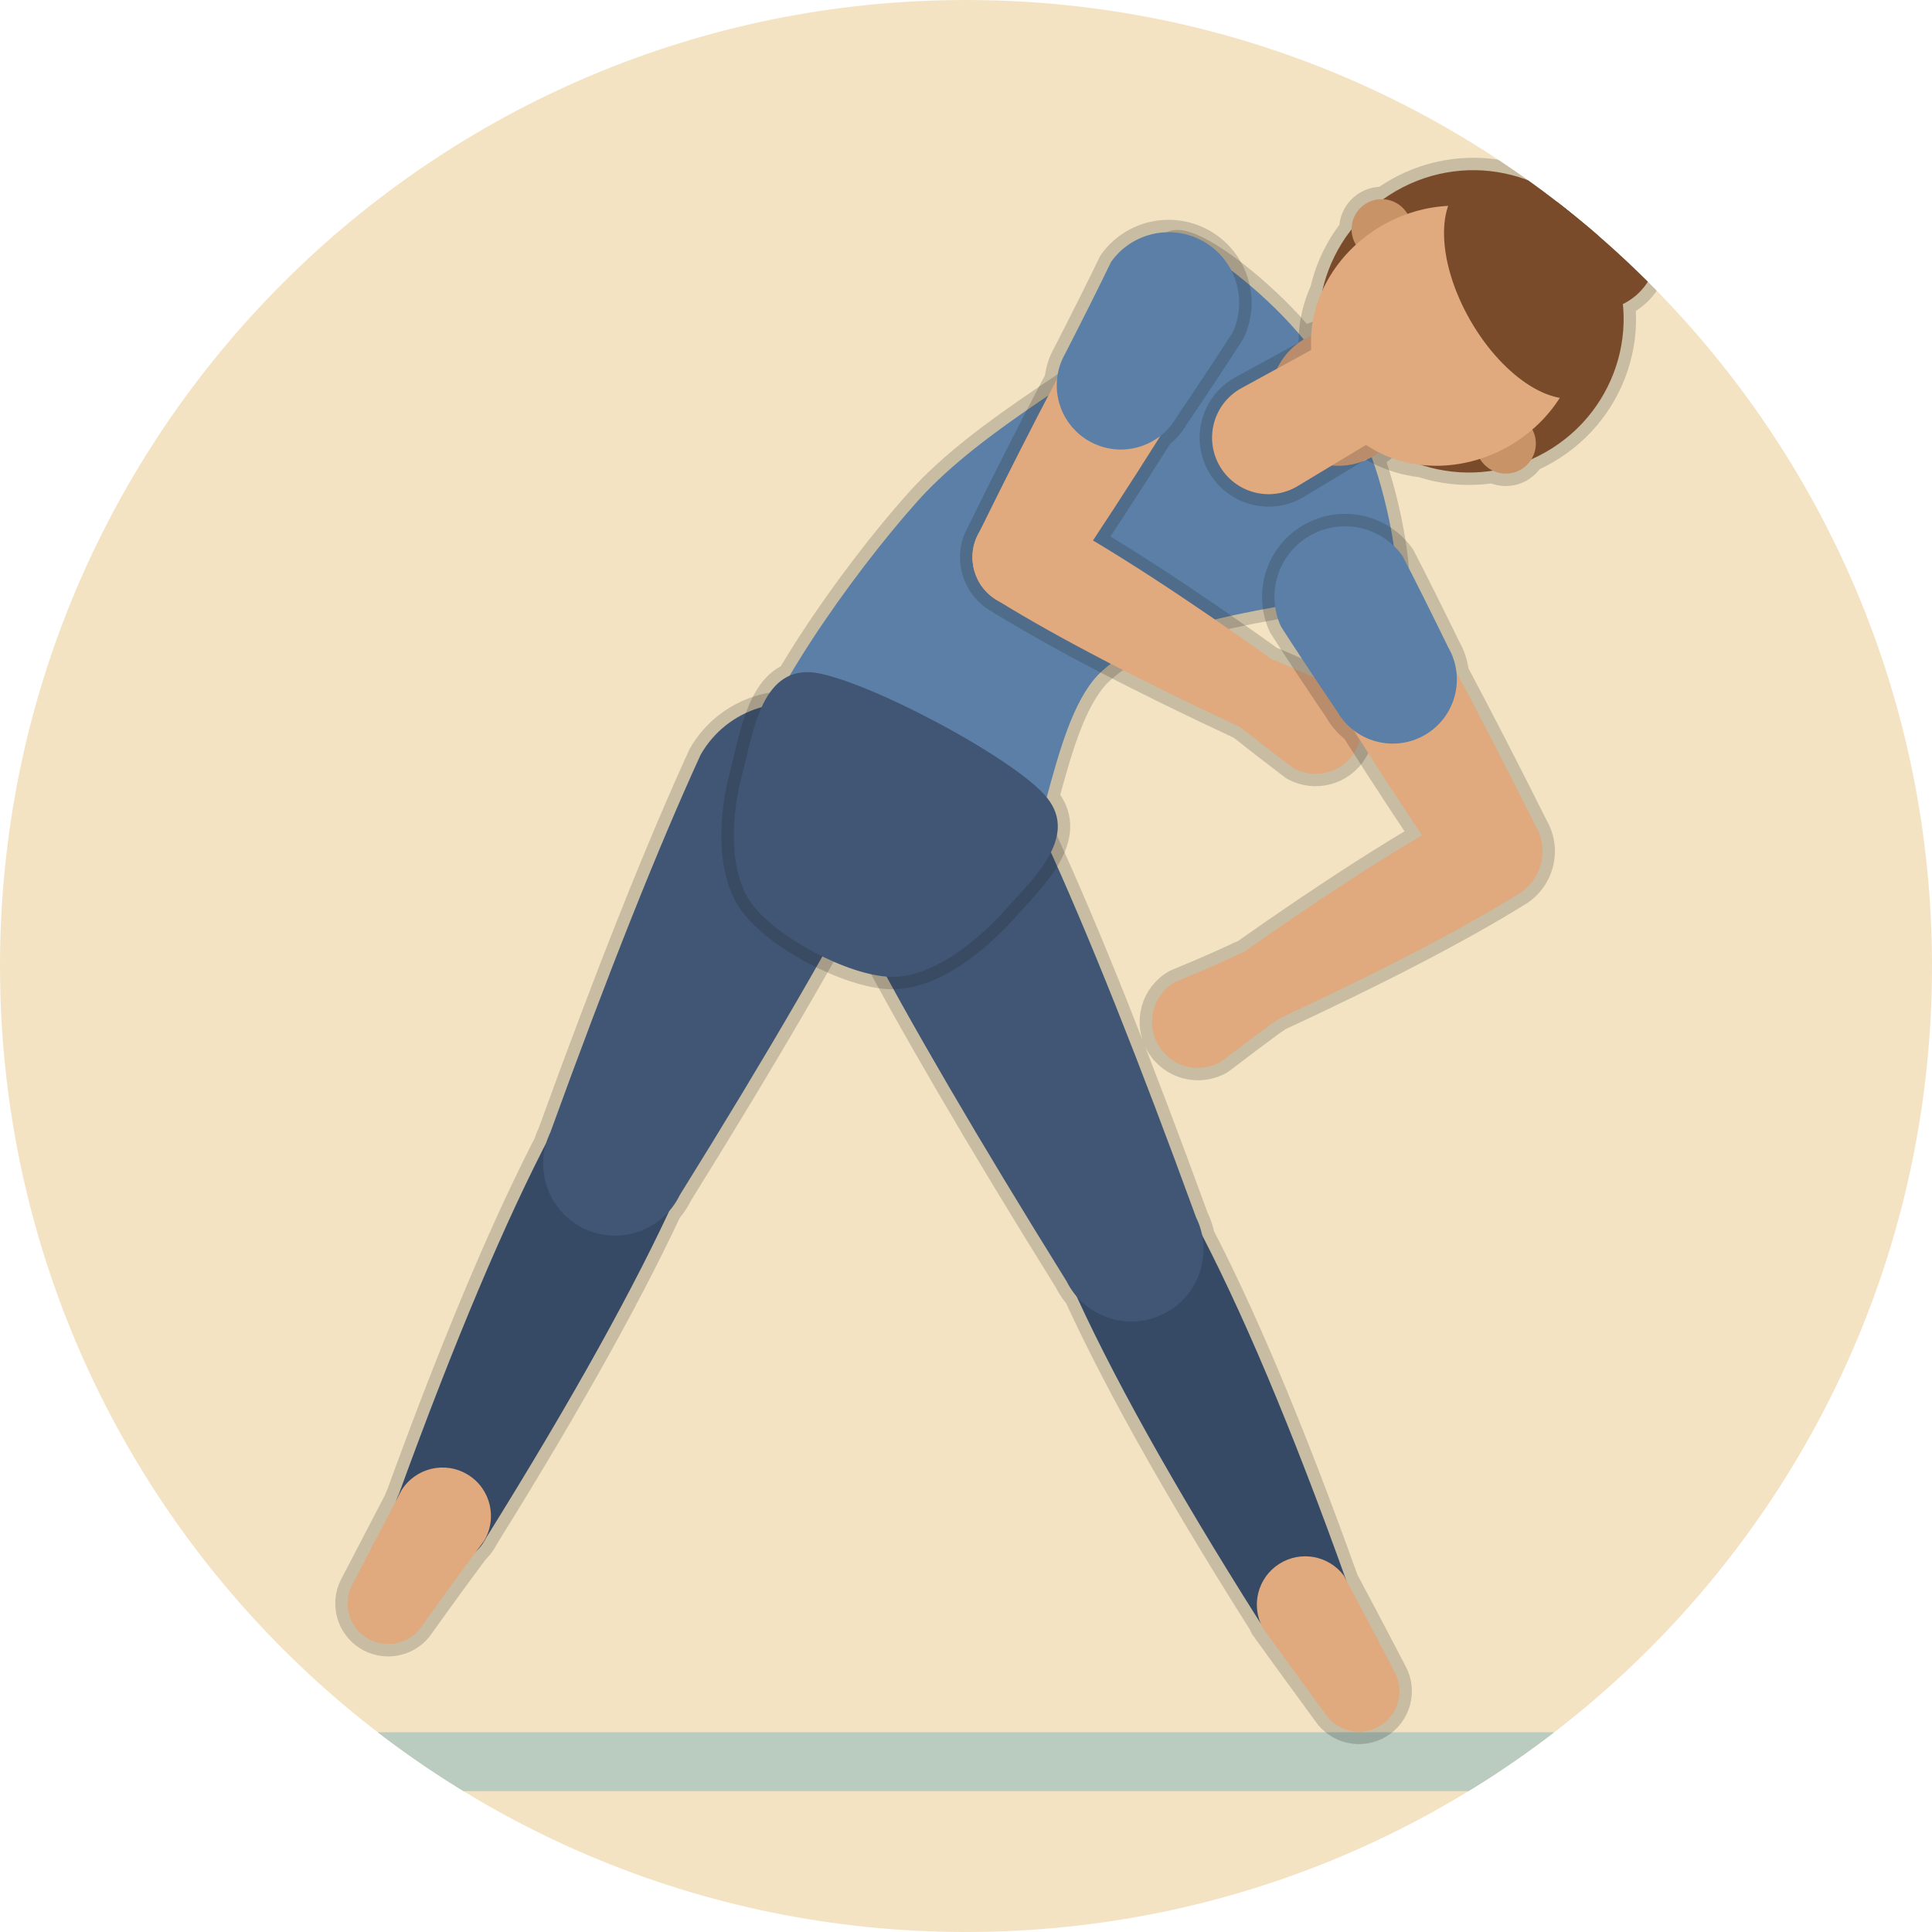
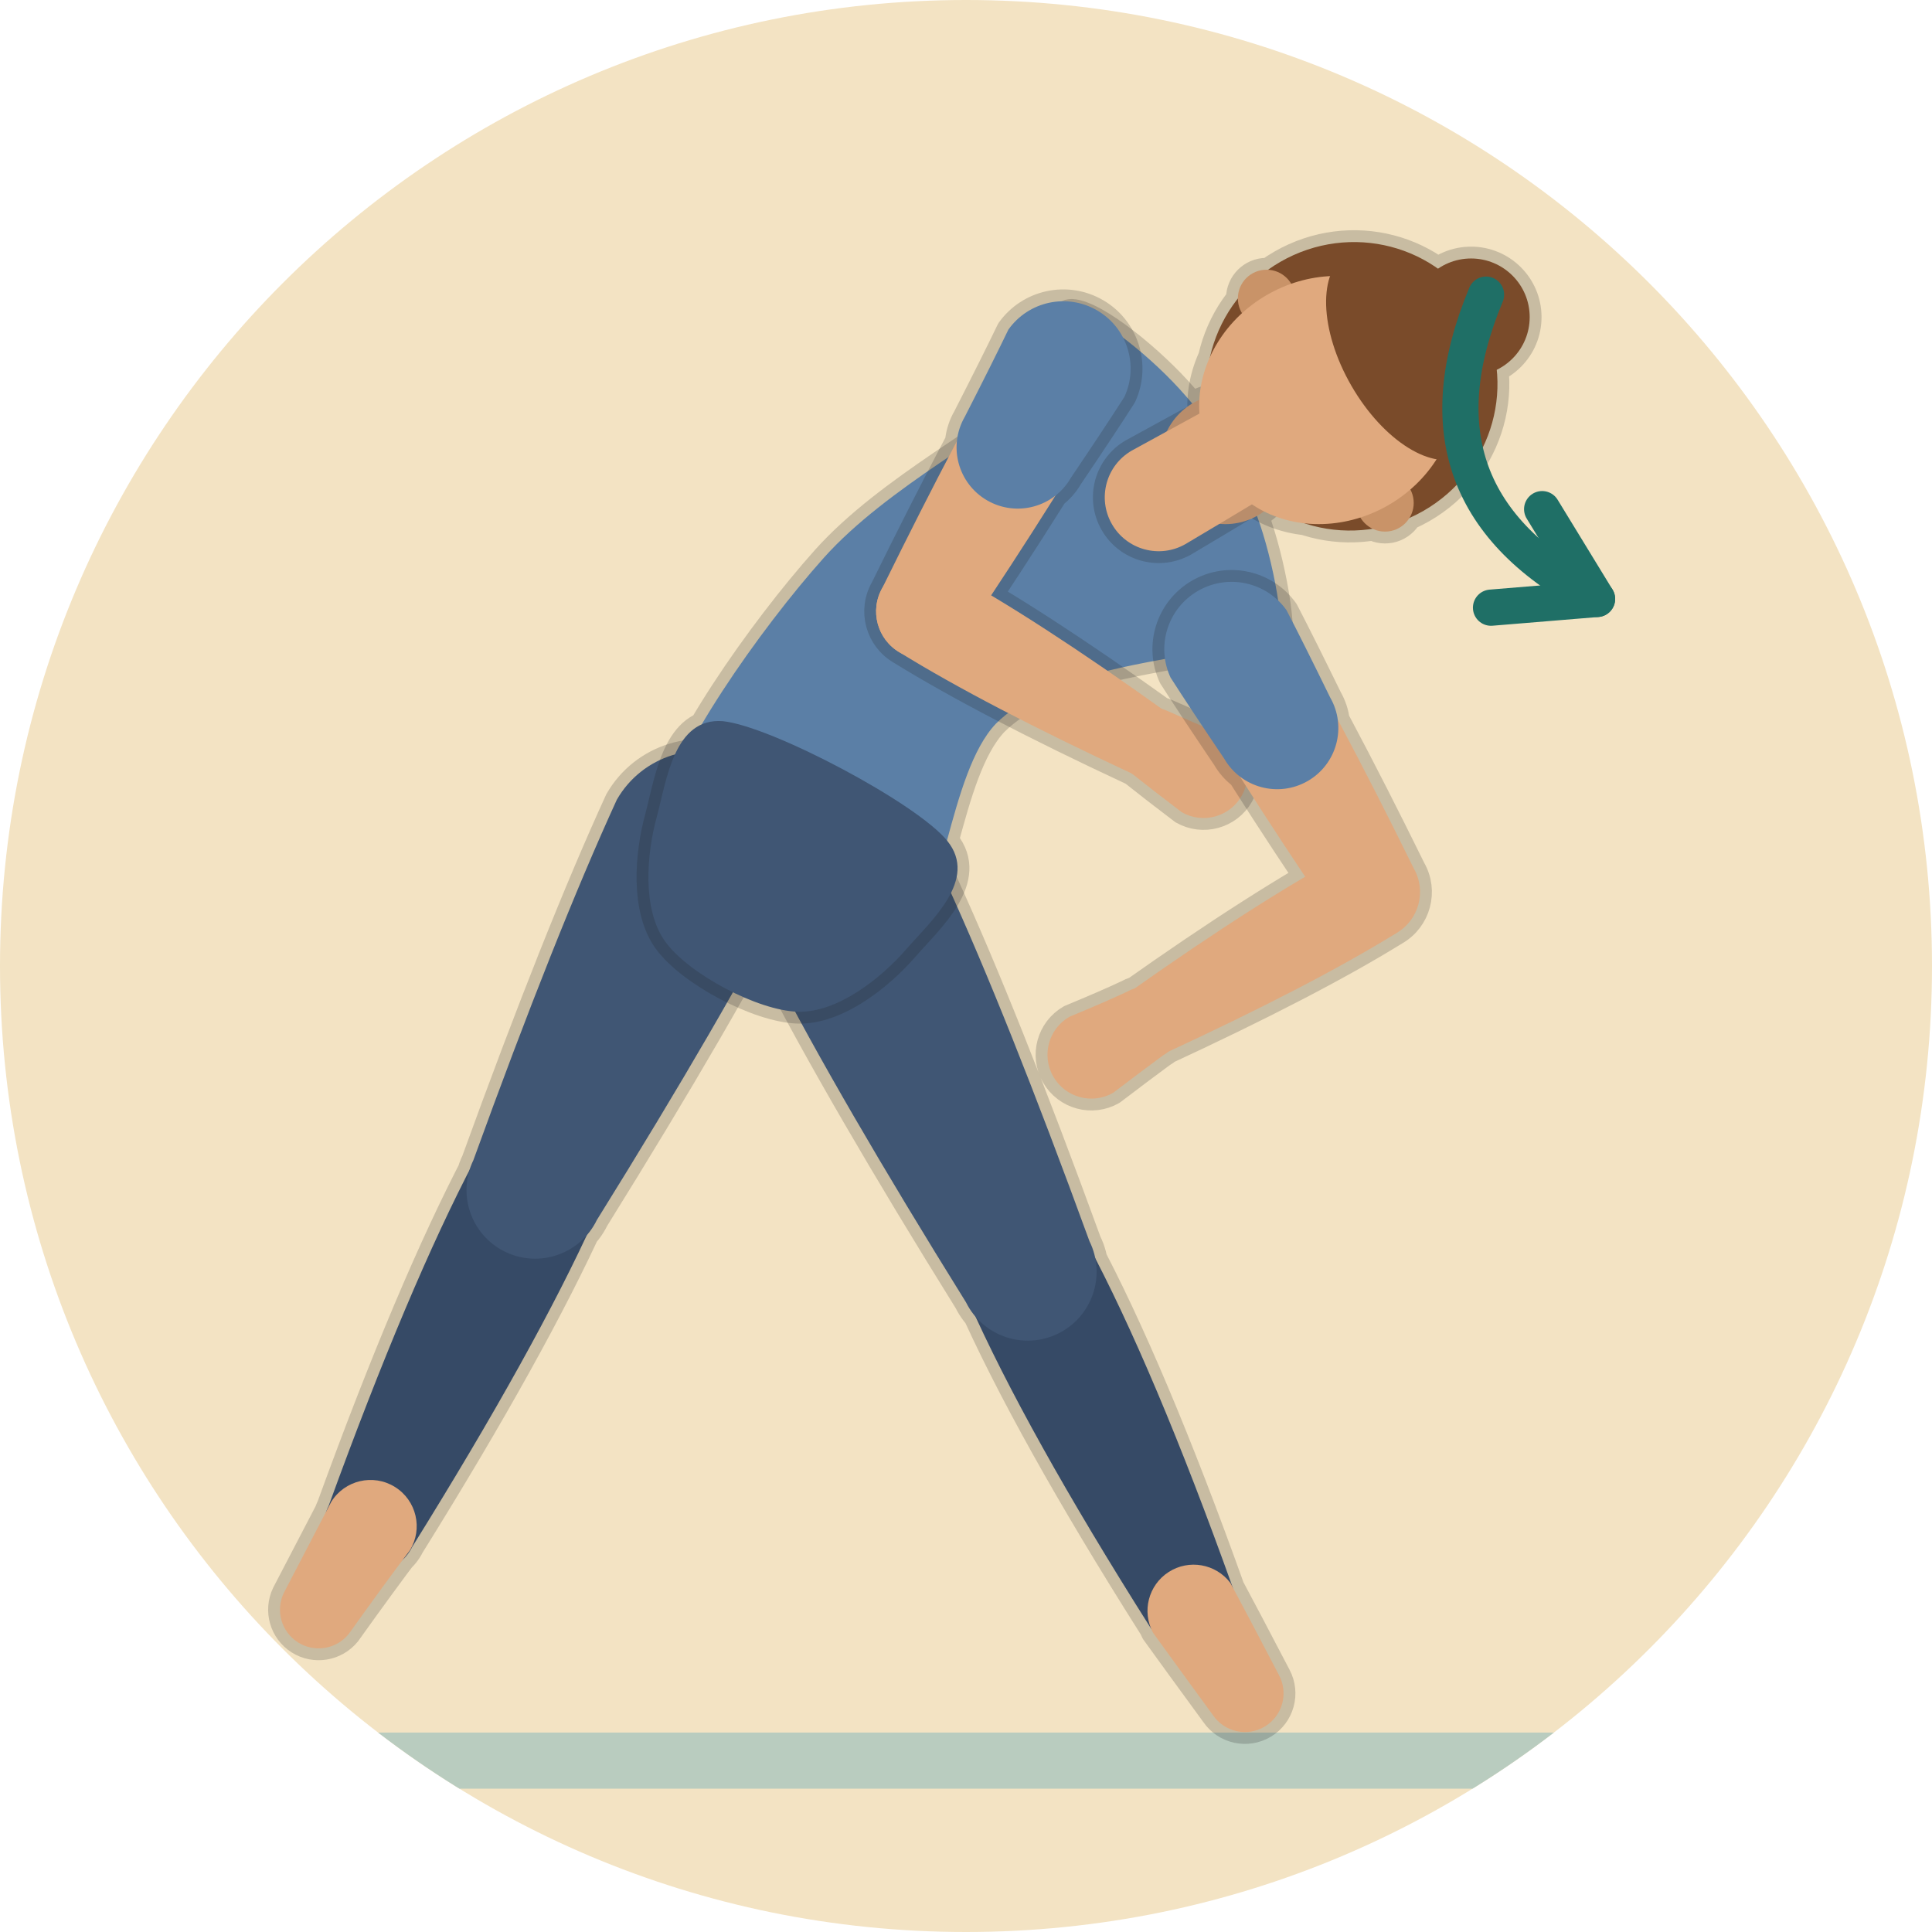
<svg xmlns="http://www.w3.org/2000/svg" viewBox="0 0 200 200" width="400" height="400" role="img" aria-label="Figure facing forward in a wide stance with hands on hips and the torso leaning over to one side.">
  <circle cx="100" cy="100" r="100" fill="#F3E3C3" />
  <clipPath id="czsphyd">
    <circle cx="100" cy="100" r="100" />
  </clipPath>
  <g clip-path="url(#czsphyd)">
-     <g transform="translate(100.0 180.0) scale(1.353)">
-       <rect x="-57.915" y="-0.5" width="115.829" height="4.5" rx="2.2" fill="#B9CCBF" />
+     <g transform="translate(100.0 180.0) scale(1.291)">
+       <rect x="-65.611" y="-0.5" width="131.222" height="4.5" rx="2.2" fill="#B9CCBF" />
      <g>
-         <path d="M-31.7 -46.4Q-37.0 -36.3 -43.4 -18.7A3.7 3.7 0 0 0 -36.7 -15.4Q-26.8 -31.3 -22.1 -41.7A5.3 5.3 0 0 0 -31.7 -46.4ZM-20.3 -75.3Q-25.2 -64.6 -31.8 -46.4A5.5 5.5 0 0 0 -21.9 -41.6Q-11.7 -58.0 -6.3 -68.5A7.8 7.8 0 0 0 -20.3 -75.3ZM-43.2 -19.0Q-44.6 -16.3 -47.0 -11.7A3.1 3.1 0 0 0 -41.8 -8.4Q-38.8 -12.6 -36.9 -15.1A3.7 3.7 0 0 0 -43.2 -19.0Z" fill="#1E1F1D" stroke="#1E1F1D" stroke-width="1.9" stroke-linejoin="round" opacity="0.2" />
-         <path d="M-31.7 -46.4Q-37.0 -36.3 -43.4 -18.7A3.7 3.7 0 0 0 -36.7 -15.4Q-26.8 -31.3 -22.1 -41.7A5.3 5.3 0 0 0 -31.7 -46.4Z" fill="#364A66" />
-         <path d="M-20.3 -75.3Q-25.2 -64.6 -31.8 -46.4A5.5 5.5 0 0 0 -21.9 -41.6Q-11.7 -58.0 -6.3 -68.5A7.8 7.8 0 0 0 -20.3 -75.3Z" fill="#405674" />
-         <path d="M-43.2 -19.0Q-44.6 -16.3 -47.0 -11.7A3.1 3.1 0 0 0 -41.8 -8.4Q-38.8 -12.6 -36.9 -15.1A3.7 3.7 0 0 0 -43.2 -19.0Z" fill="#E0A97E" />
+         <path d="M-39.4 -46.4Q-44.7 -36.3 -51.1 -18.7A3.7 3.7 0 0 0 -44.4 -15.4Q-34.5 -31.3 -29.8 -41.7A5.3 5.3 0 0 0 -39.4 -46.4ZM-28.0 -75.3Q-32.9 -64.6 -39.5 -46.4A5.5 5.5 0 0 0 -29.6 -41.6Q-19.4 -58.0 -14.0 -68.5A7.8 7.8 0 0 0 -28.0 -75.3ZM-50.9 -19.0Q-52.3 -16.3 -54.7 -11.7A3.1 3.1 0 0 0 -49.5 -8.4Q-46.5 -12.6 -44.6 -15.1A3.7 3.7 0 0 0 -50.9 -19.0Z" fill="#1E1F1D" stroke="#1E1F1D" stroke-width="1.9" stroke-linejoin="round" opacity="0.2" />
+         <path d="M-39.4 -46.4Q-44.7 -36.3 -51.1 -18.7A3.7 3.7 0 0 0 -44.4 -15.4Q-34.5 -31.3 -29.8 -41.7A5.3 5.3 0 0 0 -39.4 -46.4Z" fill="#364A66" />
+         <path d="M-28.0 -75.3Q-32.9 -64.6 -39.5 -46.4A5.5 5.5 0 0 0 -29.6 -41.6Q-19.4 -58.0 -14.0 -68.5A7.8 7.8 0 0 0 -28.0 -75.3Z" fill="#405674" />
+         <path d="M-50.9 -19.0Q-52.3 -16.3 -54.7 -11.7A3.1 3.1 0 0 0 -49.5 -8.4Q-46.5 -12.6 -44.6 -15.1A3.7 3.7 0 0 0 -50.9 -19.0Z" fill="#E0A97E" />
      </g>
      <g>
-         <path d="M7.9 -35.1Q12.5 -24.7 22.5 -8.9A3.7 3.7 0 0 0 29.1 -12.1Q22.8 -29.7 17.4 -39.8A5.3 5.3 0 0 0 7.9 -35.1ZM-8.0 -61.9Q-2.5 -51.4 7.7 -35.0A5.5 5.5 0 0 0 17.6 -39.9Q11.0 -58.0 6.1 -68.7A7.8 7.8 0 0 0 -8.0 -61.9ZM22.7 -8.5Q24.5 -6.0 27.5 -1.9A3.1 3.1 0 0 0 32.8 -5.1Q30.4 -9.7 28.9 -12.5A3.7 3.7 0 0 0 22.7 -8.5Z" fill="#1E1F1D" stroke="#1E1F1D" stroke-width="1.9" stroke-linejoin="round" opacity="0.2" />
-         <path d="M7.9 -35.1Q12.5 -24.7 22.5 -8.9A3.7 3.7 0 0 0 29.1 -12.1Q22.8 -29.7 17.4 -39.8A5.3 5.3 0 0 0 7.9 -35.1Z" fill="#364A66" />
-         <path d="M-8.0 -61.9Q-2.5 -51.4 7.7 -35.0A5.5 5.5 0 0 0 17.6 -39.9Q11.0 -58.0 6.1 -68.7A7.8 7.8 0 0 0 -8.0 -61.9Z" fill="#405674" />
-         <path d="M22.7 -8.5Q24.5 -6.0 27.5 -1.9A3.1 3.1 0 0 0 32.8 -5.1Q30.4 -9.7 28.9 -12.5A3.7 3.7 0 0 0 22.7 -8.5Z" fill="#E0A97E" />
+         <path d="M0.2 -35.1Q4.8 -24.7 14.8 -8.9A3.7 3.7 0 0 0 21.4 -12.1Q15.1 -29.7 9.7 -39.8A5.3 5.3 0 0 0 0.2 -35.1ZM-15.6 -61.9Q-10.2 -51.4 0.0 -35.0A5.5 5.5 0 0 0 9.9 -39.9Q3.3 -58.0 -1.6 -68.7A7.8 7.8 0 0 0 -15.6 -61.9ZM15.0 -8.5Q16.8 -6.0 19.8 -1.9A3.1 3.1 0 0 0 25.1 -5.1Q22.7 -9.7 21.2 -12.5A3.7 3.7 0 0 0 15.0 -8.5Z" fill="#1E1F1D" stroke="#1E1F1D" stroke-width="1.9" stroke-linejoin="round" opacity="0.2" />
+         <path d="M0.2 -35.1Q4.8 -24.7 14.8 -8.9A3.7 3.7 0 0 0 21.4 -12.1Q15.1 -29.7 9.7 -39.8A5.3 5.3 0 0 0 0.2 -35.1Z" fill="#364A66" />
+         <path d="M-15.6 -61.9Q-10.2 -51.4 0.0 -35.0A5.5 5.5 0 0 0 9.9 -39.9Q3.3 -58.0 -1.6 -68.7A7.8 7.8 0 0 0 -15.6 -61.9Z" fill="#405674" />
+         <path d="M15.0 -8.5Q16.8 -6.0 19.8 -1.9A3.1 3.1 0 0 0 25.1 -5.1Q22.7 -9.7 21.2 -12.5A3.7 3.7 0 0 0 15.0 -8.5Z" fill="#E0A97E" />
      </g>
      <g>
-         <path d="M-16.8 -73.8C-15.9 -78.9 -8.8 -89.0 -3.7 -94.7C1.4 -100.4 10.2 -104.8 13.6 -108.1C16.9 -111.4 14.3 -114.5 16.2 -114.5C18.2 -114.4 22.8 -110.6 25.3 -107.7C27.8 -104.9 30.1 -100.9 31.3 -97.3C32.5 -93.7 33.6 -87.8 32.6 -86.1C31.7 -84.4 29.5 -87.8 25.8 -87.0C22.0 -86.2 14.0 -85.3 10.1 -81.4C6.3 -77.4 5.9 -66.3 2.6 -63.4C-0.7 -60.6 -6.2 -62.5 -9.5 -64.2C-12.7 -65.9 -17.8 -68.7 -16.8 -73.8ZM-17.1 -73.9C-16.3 -76.9 -15.7 -81.9 -11.8 -81.6C-7.9 -81.2 3.8 -75.0 6.2 -72.0C8.7 -68.9 4.9 -65.6 2.9 -63.3C0.8 -61.0 -2.6 -58.2 -5.8 -58.3C-9.0 -58.4 -14.5 -61.3 -16.4 -63.9C-18.3 -66.5 -17.9 -71.0 -17.1 -73.9ZM28.5 -97.4A5.2 5.2 0.0 1 0 28.5 -107.8A5.2 5.2 0.0 1 0 28.5 -97.4Z" fill="#1E1F1D" stroke="#1E1F1D" stroke-width="1.9" stroke-linejoin="round" opacity="0.2" />
-         <path d="M-16.8 -73.8C-15.9 -78.9 -8.8 -89.0 -3.7 -94.7C1.4 -100.4 10.2 -104.8 13.6 -108.1C16.9 -111.4 14.3 -114.5 16.2 -114.5C18.2 -114.4 22.8 -110.6 25.3 -107.7C27.8 -104.9 30.1 -100.9 31.3 -97.3C32.5 -93.7 33.6 -87.8 32.6 -86.1C31.7 -84.4 29.5 -87.8 25.8 -87.0C22.0 -86.2 14.0 -85.3 10.1 -81.4C6.3 -77.4 5.9 -66.3 2.6 -63.4C-0.7 -60.6 -6.2 -62.5 -9.5 -64.2C-12.7 -65.9 -17.8 -68.7 -16.8 -73.8Z" fill="#5B7FA6" />
-         <path d="M-17.1 -73.9C-16.3 -76.9 -15.7 -81.9 -11.8 -81.6C-7.9 -81.2 3.8 -75.0 6.2 -72.0C8.7 -68.9 4.9 -65.6 2.9 -63.3C0.8 -61.0 -2.6 -58.2 -5.8 -58.3C-9.0 -58.4 -14.5 -61.3 -16.4 -63.9C-18.3 -66.5 -17.9 -71.0 -17.1 -73.9Z" fill="#405674" />
-         <path d="M28.5 -97.4A5.2 5.2 0.0 1 0 28.5 -107.8A5.2 5.2 0.0 1 0 28.5 -97.4Z" fill="#E0A97E" />
+         <path d="M-24.5 -73.8C-23.6 -78.9 -16.5 -89.0 -11.4 -94.7C-6.3 -100.4 2.5 -104.8 5.9 -108.1C9.2 -111.4 6.6 -114.5 8.5 -114.5C10.5 -114.4 15.1 -110.6 17.6 -107.7C20.1 -104.9 22.4 -100.9 23.6 -97.3C24.8 -93.7 25.9 -87.8 24.9 -86.1C24.0 -84.4 21.8 -87.8 18.1 -87.0C14.3 -86.2 6.3 -85.3 2.4 -81.4C-1.4 -77.4 -1.8 -66.3 -5.1 -63.4C-8.4 -60.6 -13.9 -62.5 -17.2 -64.2C-20.4 -65.9 -25.5 -68.7 -24.5 -73.8ZM-24.8 -73.9C-24.0 -76.9 -23.4 -81.9 -19.5 -81.6C-15.6 -81.2 -3.9 -75.0 -1.5 -72.0C1.0 -68.9 -2.8 -65.6 -4.8 -63.3C-6.8 -61.0 -10.3 -58.2 -13.5 -58.3C-16.7 -58.4 -22.2 -61.3 -24.1 -63.9C-26.0 -66.5 -25.6 -71.0 -24.8 -73.9ZM20.8 -97.4A5.2 5.2 0.0 1 0 20.8 -107.8A5.2 5.2 0.0 1 0 20.8 -97.4Z" fill="#1E1F1D" stroke="#1E1F1D" stroke-width="1.9" stroke-linejoin="round" opacity="0.2" />
+         <path d="M-24.5 -73.8C-23.6 -78.9 -16.5 -89.0 -11.4 -94.7C-6.3 -100.4 2.5 -104.8 5.9 -108.1C9.2 -111.4 6.6 -114.5 8.5 -114.5C10.5 -114.4 15.1 -110.6 17.6 -107.7C20.1 -104.9 22.4 -100.9 23.6 -97.3C24.8 -93.7 25.9 -87.8 24.9 -86.1C24.0 -84.4 21.8 -87.8 18.1 -87.0C14.3 -86.2 6.3 -85.3 2.4 -81.4C-1.4 -77.4 -1.8 -66.3 -5.1 -63.4C-8.4 -60.6 -13.9 -62.5 -17.2 -64.2C-20.4 -65.9 -25.5 -68.7 -24.5 -73.8Z" fill="#5B7FA6" />
+         <path d="M-24.8 -73.9C-24.0 -76.9 -23.4 -81.9 -19.5 -81.6C-15.6 -81.2 -3.9 -75.0 -1.5 -72.0C1.0 -68.9 -2.8 -65.6 -4.8 -63.3C-6.8 -61.0 -10.3 -58.2 -13.5 -58.3C-16.7 -58.4 -22.2 -61.3 -24.1 -63.9C-26.0 -66.5 -25.6 -71.0 -24.8 -73.9Z" fill="#405674" />
+         <path d="M20.8 -97.4A5.2 5.2 0.0 1 0 20.8 -107.8A5.2 5.2 0.0 1 0 20.8 -97.4Z" fill="#E0A97E" />
      </g>
      <g>
-         <path d="M11.7 -112.6Q7.3 -105.1 1.0 -92.3A3.8 3.8 0 0 0 7.6 -88.5Q15.5 -100.3 19.8 -107.9A4.7 4.7 0 0 0 11.7 -112.6ZM11.1 -113.0Q9.8 -110.3 7.6 -106.0A4.9 4.9 0 0 0 16.1 -101.1Q18.8 -105.1 20.4 -107.6A5.4 5.4 0 0 0 11.1 -113.0ZM2.4 -87.1Q9.2 -82.9 21.0 -77.4A2.8 2.8 0 0 0 23.8 -82.3Q13.2 -89.9 6.2 -93.7A3.8 3.8 0 0 0 2.4 -87.1ZM21.0 -77.4Q22.5 -76.2 25.0 -74.3A3.5 3.5 0 0 0 28.5 -80.4Q25.7 -81.6 23.9 -82.4A2.9 2.9 0 0 0 21.0 -77.4Z" fill="#1E1F1D" stroke="#1E1F1D" stroke-width="1.9" stroke-linejoin="round" opacity="0.2" />
-         <path d="M11.7 -112.6Q7.3 -105.1 1.0 -92.3A3.8 3.8 0 0 0 7.6 -88.5Q15.5 -100.3 19.8 -107.9A4.7 4.7 0 0 0 11.7 -112.6Z" fill="#E0A97E" />
-         <path d="M11.1 -113.0Q9.8 -110.3 7.6 -106.0A4.9 4.9 0 0 0 16.1 -101.1Q18.8 -105.1 20.4 -107.6A5.4 5.4 0 0 0 11.1 -113.0Z" fill="#5B7FA6" />
-         <path d="M2.4 -87.1Q9.2 -82.9 21.0 -77.4A2.8 2.8 0 0 0 23.8 -82.3Q13.2 -89.9 6.2 -93.7A3.8 3.8 0 0 0 2.4 -87.1Z" fill="#E0A97E" />
-         <path d="M21.0 -77.4Q22.5 -76.2 25.0 -74.3A3.5 3.5 0 0 0 28.5 -80.4Q25.7 -81.6 23.9 -82.4A2.9 2.9 0 0 0 21.0 -77.4Z" fill="#E0A97E" />
+         <path d="M4.0 -112.6Q-0.4 -105.1 -6.7 -92.3A3.8 3.8 0 0 0 -0.1 -88.5Q7.8 -100.3 12.1 -107.9A4.7 4.7 0 0 0 4.0 -112.6ZM3.4 -113.0Q2.1 -110.3 -0.1 -106.0A4.9 4.9 0 0 0 8.4 -101.1Q11.1 -105.1 12.7 -107.6A5.4 5.4 0 0 0 3.4 -113.0ZM-5.3 -87.1Q1.5 -82.9 13.3 -77.4A2.8 2.8 0 0 0 16.1 -82.3Q5.5 -89.9 -1.5 -93.7A3.8 3.8 0 0 0 -5.3 -87.1ZM13.3 -77.4Q14.8 -76.2 17.3 -74.3A3.5 3.5 0 0 0 20.8 -80.4Q18.0 -81.6 16.2 -82.4A2.9 2.9 0 0 0 13.3 -77.4Z" fill="#1E1F1D" stroke="#1E1F1D" stroke-width="1.9" stroke-linejoin="round" opacity="0.2" />
+         <path d="M4.0 -112.6Q-0.4 -105.1 -6.7 -92.3A3.8 3.8 0 0 0 -0.1 -88.5Q7.8 -100.3 12.1 -107.9A4.7 4.7 0 0 0 4.0 -112.6Z" fill="#E0A97E" />
+         <path d="M3.4 -113.0Q2.1 -110.3 -0.1 -106.0A4.9 4.9 0 0 0 8.4 -101.1Q11.1 -105.1 12.7 -107.6A5.4 5.4 0 0 0 3.4 -113.0Z" fill="#5B7FA6" />
+         <path d="M-5.3 -87.1Q1.5 -82.9 13.3 -77.4A2.8 2.8 0 0 0 16.1 -82.3Q5.5 -89.9 -1.5 -93.7A3.8 3.8 0 0 0 -5.3 -87.1Z" fill="#E0A97E" />
+         <path d="M13.3 -77.4Q14.8 -76.2 17.3 -74.3A3.5 3.5 0 0 0 20.8 -80.4Q18.0 -81.6 16.2 -82.4A2.9 2.9 0 0 0 13.3 -77.4Z" fill="#E0A97E" />
      </g>
      <g>
-         <path d="M24.7 -85.4Q29.0 -77.8 37.0 -66.0A3.8 3.8 0 0 0 43.6 -69.8Q37.2 -82.6 32.8 -90.1A4.7 4.7 0 0 0 24.7 -85.4ZM24.1 -85.1Q25.7 -82.6 28.4 -78.6A4.9 4.9 0 0 0 36.9 -83.5Q34.8 -87.8 33.4 -90.5A5.4 5.4 0 0 0 24.1 -85.1ZM38.4 -71.1Q31.3 -67.3 20.7 -59.8A2.8 2.8 0 0 0 23.5 -54.9Q35.4 -60.4 42.2 -64.6A3.8 3.8 0 0 0 38.4 -71.1ZM20.6 -59.9Q18.9 -59.1 16.0 -57.9A3.5 3.5 0 0 0 19.5 -51.8Q22.0 -53.7 23.5 -54.8A2.9 2.9 0 0 0 20.6 -59.9Z" fill="#1E1F1D" stroke="#1E1F1D" stroke-width="1.9" stroke-linejoin="round" opacity="0.2" />
-         <path d="M24.7 -85.4Q29.0 -77.8 37.0 -66.0A3.8 3.8 0 0 0 43.6 -69.8Q37.2 -82.6 32.8 -90.1A4.7 4.7 0 0 0 24.7 -85.4Z" fill="#E0A97E" />
-         <path d="M24.1 -85.1Q25.7 -82.6 28.4 -78.6A4.9 4.9 0 0 0 36.9 -83.5Q34.8 -87.8 33.4 -90.5A5.4 5.4 0 0 0 24.1 -85.1Z" fill="#5B7FA6" />
-         <path d="M38.4 -71.1Q31.3 -67.3 20.7 -59.8A2.8 2.8 0 0 0 23.5 -54.9Q35.4 -60.4 42.2 -64.6A3.8 3.8 0 0 0 38.4 -71.1Z" fill="#E0A97E" />
-         <path d="M20.6 -59.9Q18.9 -59.1 16.0 -57.9A3.5 3.5 0 0 0 19.5 -51.8Q22.0 -53.7 23.5 -54.8A2.9 2.9 0 0 0 20.6 -59.9Z" fill="#E0A97E" />
+         <path d="M17.0 -85.4Q21.3 -77.8 29.3 -66.0A3.8 3.8 0 0 0 35.9 -69.8Q29.6 -82.6 25.1 -90.1A4.7 4.7 0 0 0 17.0 -85.4ZM16.4 -85.1Q18.0 -82.6 20.7 -78.6A4.9 4.9 0 0 0 29.2 -83.5Q27.1 -87.8 25.7 -90.5A5.4 5.4 0 0 0 16.4 -85.1ZM30.7 -71.1Q23.6 -67.3 13.0 -59.8A2.8 2.8 0 0 0 15.8 -54.9Q27.7 -60.4 34.5 -64.6A3.8 3.8 0 0 0 30.7 -71.1ZM12.9 -59.9Q11.2 -59.1 8.3 -57.9A3.5 3.5 0 0 0 11.8 -51.8Q14.3 -53.7 15.8 -54.8A2.9 2.9 0 0 0 12.9 -59.9Z" fill="#1E1F1D" stroke="#1E1F1D" stroke-width="1.9" stroke-linejoin="round" opacity="0.2" />
+         <path d="M17.0 -85.4Q21.3 -77.8 29.3 -66.0A3.8 3.8 0 0 0 35.9 -69.8Q29.6 -82.6 25.1 -90.1A4.7 4.7 0 0 0 17.0 -85.4Z" fill="#E0A97E" />
+         <path d="M16.4 -85.1Q18.0 -82.6 20.7 -78.6A4.9 4.9 0 0 0 29.2 -83.5Q27.1 -87.8 25.7 -90.5A5.4 5.4 0 0 0 16.4 -85.1Z" fill="#5B7FA6" />
+         <path d="M30.7 -71.1Q23.6 -67.3 13.0 -59.8A2.8 2.8 0 0 0 15.8 -54.9Q27.7 -60.4 34.5 -64.6A3.8 3.8 0 0 0 30.7 -71.1Z" fill="#E0A97E" />
+         <path d="M12.9 -59.9Q11.2 -59.1 8.3 -57.9A3.5 3.5 0 0 0 11.8 -51.8Q14.3 -53.7 15.8 -54.8A2.9 2.9 0 0 0 12.9 -59.9Z" fill="#E0A97E" />
      </g>
      <g>
-         <path d="M25.3 -95.8Q30.6 -99.0 39.4 -104.3A4.0 4.0 0 0 0 35.4 -111.2Q26.5 -106.3 21.0 -103.3A4.3 4.3 0 0 0 25.3 -95.8ZM48.2 -109.3A4.7 4.7 0.0 1 0 48.2 -118.7A4.7 4.7 0.0 1 0 48.2 -109.3ZM28.5 -102.6A11.5 11.7 60.0 1 0 48.8 -114.3A11.5 11.7 60.0 1 0 28.5 -102.6ZM41.3 -96.8A2.3 2.3 0.0 1 0 41.3 -101.4A2.3 2.3 0.0 1 0 41.3 -96.8ZM31.8 -113.2A2.3 2.3 0.0 1 0 31.8 -117.8A2.3 2.3 0.0 1 0 31.8 -113.2ZM27.8 -102.2A9.2 10.3 60.0 1 0 45.6 -112.5A9.2 10.3 60.0 1 0 27.8 -102.2ZM38.6 -108.5A9.3 5.0 60.0 1 0 47.3 -113.5A9.3 5.0 60.0 1 0 38.6 -108.5Z" fill="#1E1F1D" stroke="#1E1F1D" stroke-width="1.9" stroke-linejoin="round" opacity="0.2" />
-         <path d="M25.3 -95.8Q30.6 -99.0 39.4 -104.3A4.0 4.0 0 0 0 35.4 -111.2Q26.5 -106.3 21.0 -103.3A4.3 4.3 0 0 0 25.3 -95.8Z" fill="#E0A97E" />
-         <path d="M48.2 -109.3A4.7 4.7 0.0 1 0 48.2 -118.7A4.7 4.7 0.0 1 0 48.2 -109.3Z" fill="#7A4B2A" />
-         <path d="M28.5 -102.6A11.5 11.7 60.0 1 0 48.8 -114.3A11.5 11.7 60.0 1 0 28.5 -102.6Z" fill="#7A4B2A" />
-         <path d="M41.3 -96.8A2.3 2.3 0.0 1 0 41.3 -101.4A2.3 2.3 0.0 1 0 41.3 -96.8Z" fill="#C99368" />
-         <path d="M31.8 -113.2A2.3 2.3 0.0 1 0 31.8 -117.8A2.3 2.3 0.0 1 0 31.8 -113.2Z" fill="#C99368" />
-         <path d="M27.8 -102.2A9.2 10.3 60.0 1 0 45.6 -112.5A9.2 10.3 60.0 1 0 27.8 -102.2Z" fill="#E0A97E" />
-         <path d="M38.6 -108.5A9.3 5.0 60.0 1 0 47.3 -113.5A9.3 5.0 60.0 1 0 38.6 -108.5Z" fill="#7A4B2A" />
+         <path d="M17.6 -95.8Q23.0 -99.0 31.7 -104.3A4.0 4.0 0 0 0 27.7 -111.2Q18.8 -106.3 13.3 -103.3A4.3 4.3 0 0 0 17.6 -95.8ZM40.5 -109.3A4.7 4.7 0.0 1 0 40.5 -118.7A4.7 4.7 0.0 1 0 40.5 -109.3ZM20.8 -102.6A11.5 11.7 60.0 1 0 41.1 -114.3A11.5 11.7 60.0 1 0 20.8 -102.6ZM33.6 -96.8A2.3 2.3 0.0 1 0 33.6 -101.4A2.3 2.3 0.0 1 0 33.6 -96.8ZM24.1 -113.2A2.3 2.3 0.0 1 0 24.1 -117.8A2.3 2.3 0.0 1 0 24.1 -113.2ZM20.1 -102.2A9.2 10.3 60.0 1 0 37.9 -112.5A9.2 10.3 60.0 1 0 20.1 -102.2ZM30.9 -108.5A9.3 5.0 60.0 1 0 39.6 -113.5A9.3 5.0 60.0 1 0 30.9 -108.5Z" fill="#1E1F1D" stroke="#1E1F1D" stroke-width="1.9" stroke-linejoin="round" opacity="0.2" />
+         <path d="M17.6 -95.8Q23.0 -99.0 31.7 -104.3A4.0 4.0 0 0 0 27.7 -111.2Q18.8 -106.3 13.3 -103.3A4.3 4.3 0 0 0 17.6 -95.8Z" fill="#E0A97E" />
+         <path d="M40.5 -109.3A4.7 4.7 0.0 1 0 40.5 -118.7A4.7 4.7 0.0 1 0 40.5 -109.3Z" fill="#7A4B2A" />
+         <path d="M20.8 -102.6A11.5 11.7 60.0 1 0 41.1 -114.3A11.5 11.7 60.0 1 0 20.8 -102.6Z" fill="#7A4B2A" />
+         <path d="M33.6 -96.8A2.3 2.3 0.0 1 0 33.6 -101.4A2.3 2.3 0.0 1 0 33.6 -96.8Z" fill="#C99368" />
+         <path d="M24.1 -113.2A2.3 2.3 0.0 1 0 24.1 -117.8A2.3 2.3 0.0 1 0 24.1 -113.2Z" fill="#C99368" />
+         <path d="M20.1 -102.2A9.2 10.3 60.0 1 0 37.9 -112.5A9.2 10.3 60.0 1 0 20.1 -102.2Z" fill="#E0A97E" />
+         <path d="M30.9 -108.5A9.3 5.0 60.0 1 0 39.6 -113.5A9.3 5.0 60.0 1 0 30.9 -108.5Z" fill="#7A4B2A" />
+       </g>
+       <g fill="none" stroke="#1F6F66" stroke-width="2.904" stroke-linecap="round" stroke-linejoin="round">
+         <path d="M41.7 -115.8Q34.9 -99.5 50.6 -91.4" />
+         <path d="M42.1 -90.7L50.6 -91.4L46.2 -98.6" />
      </g>
    </g>
  </g>
</svg>
